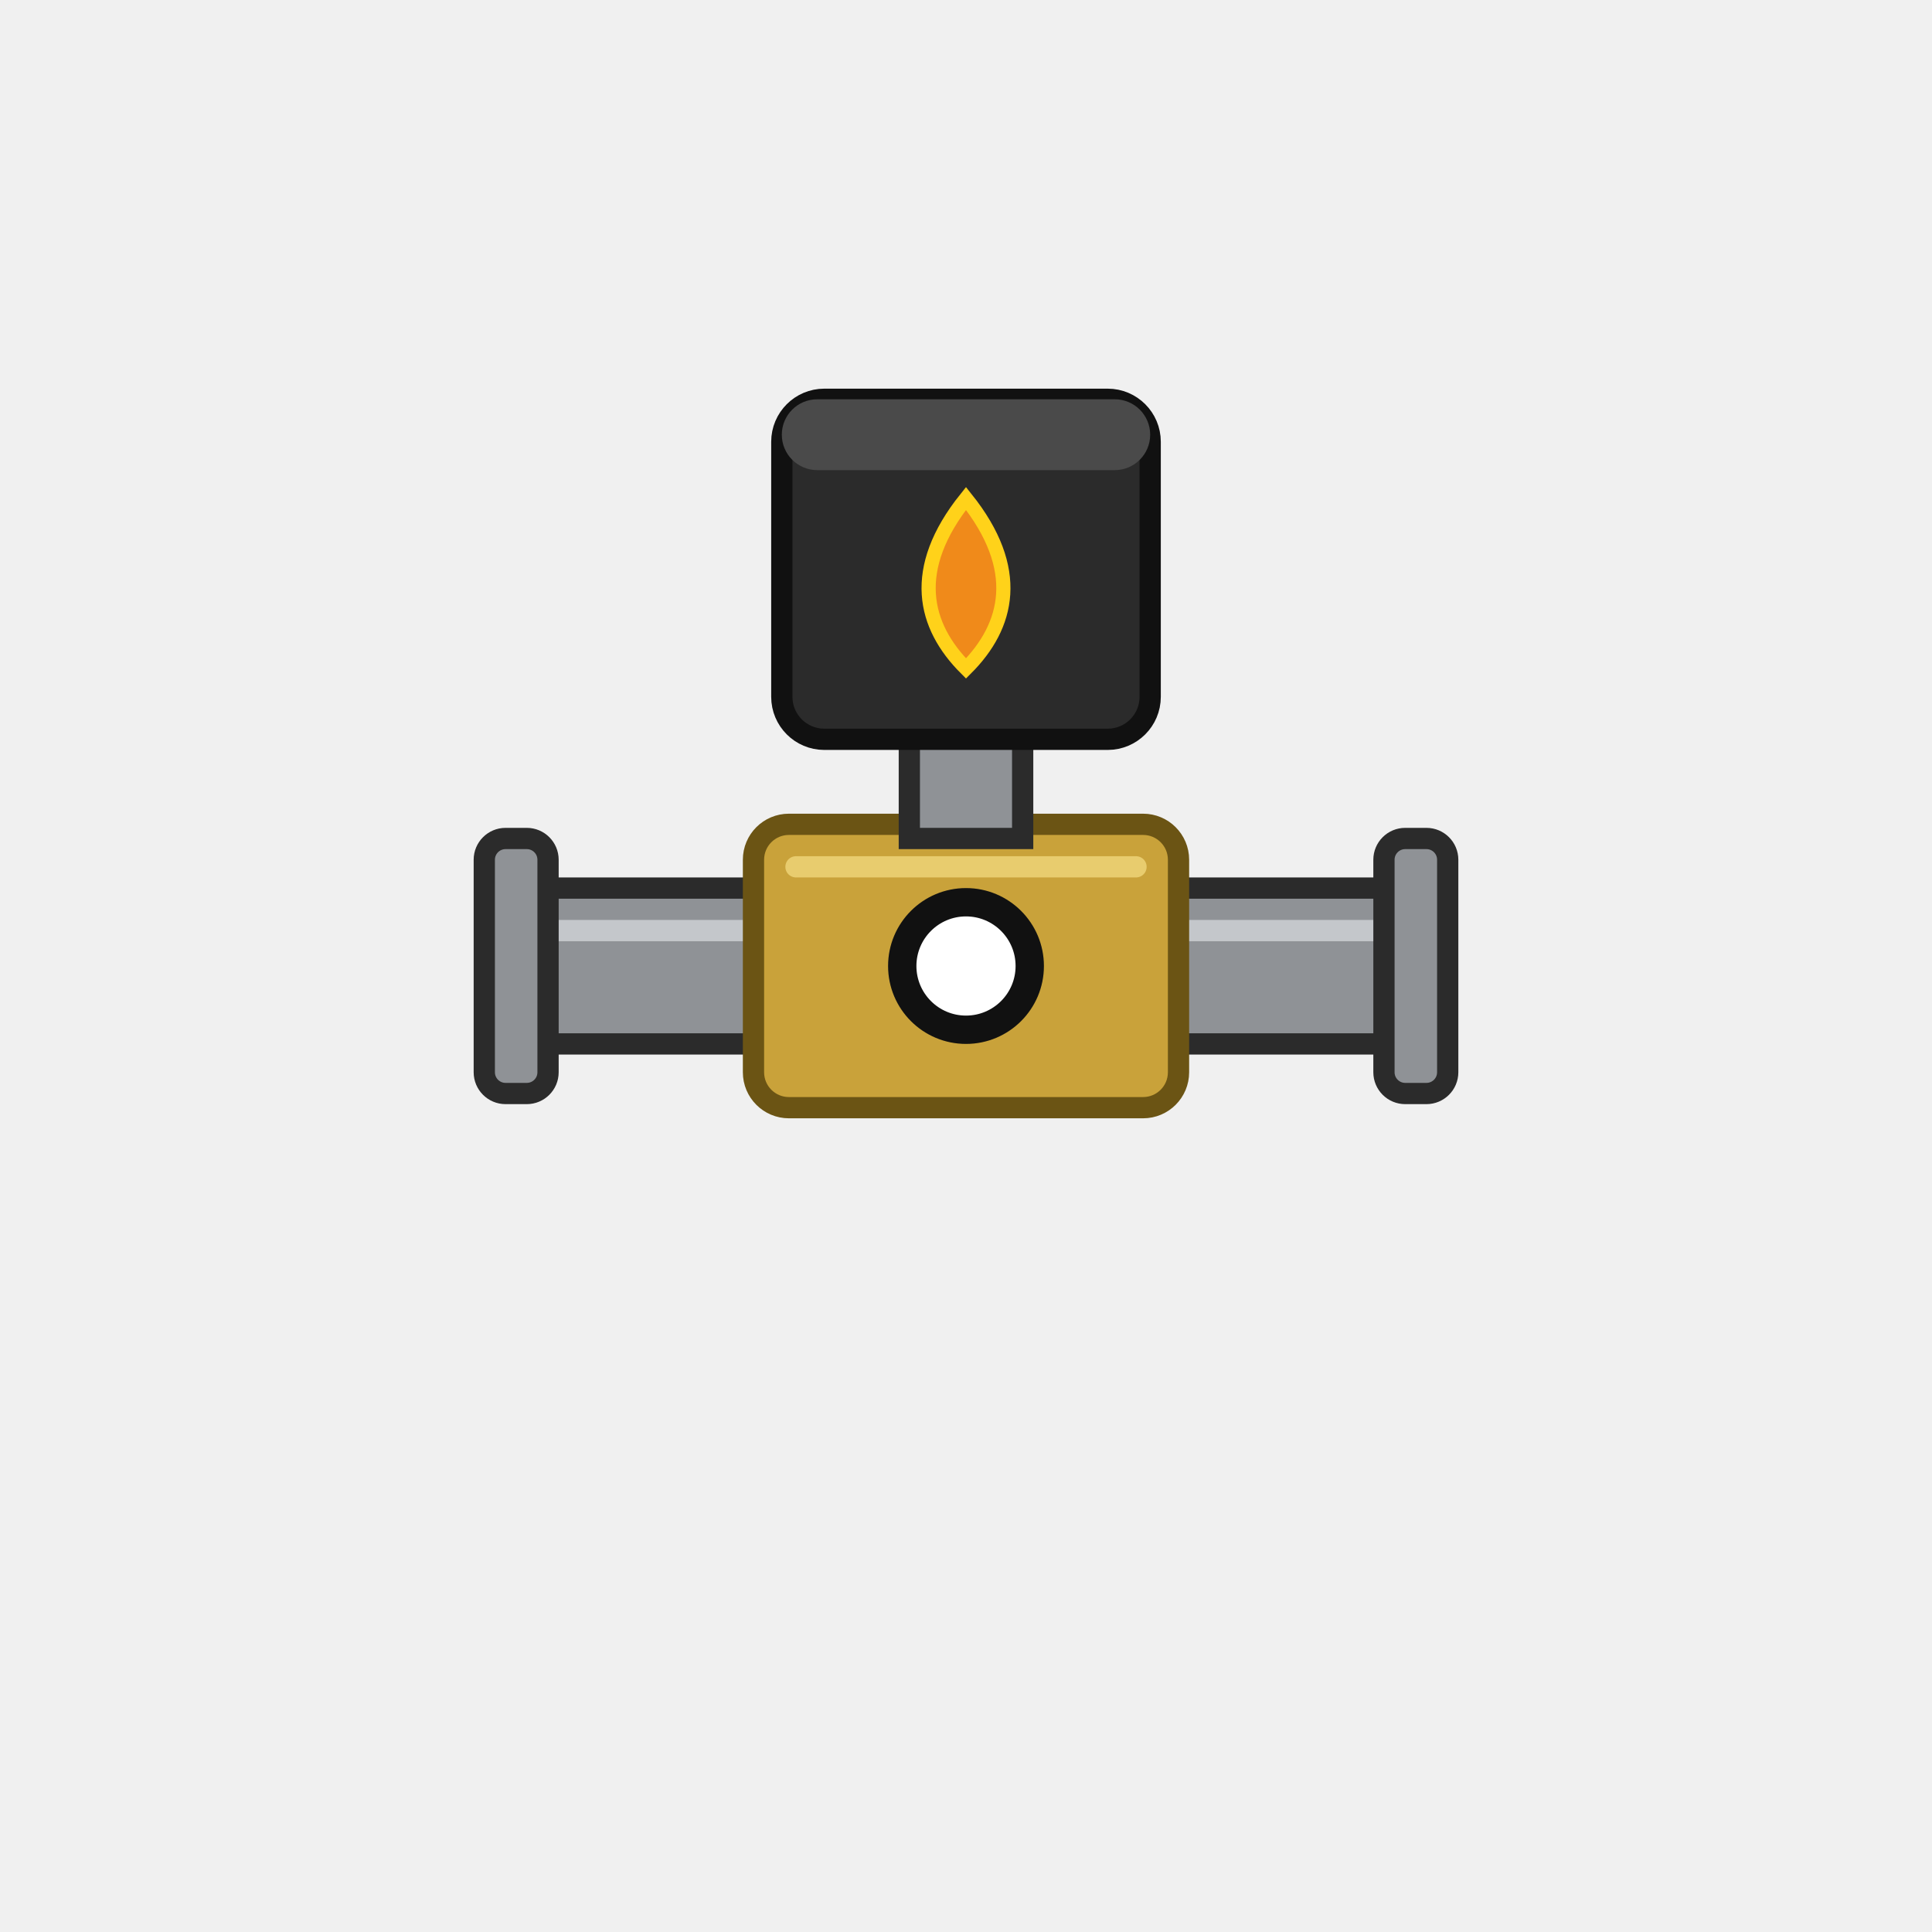
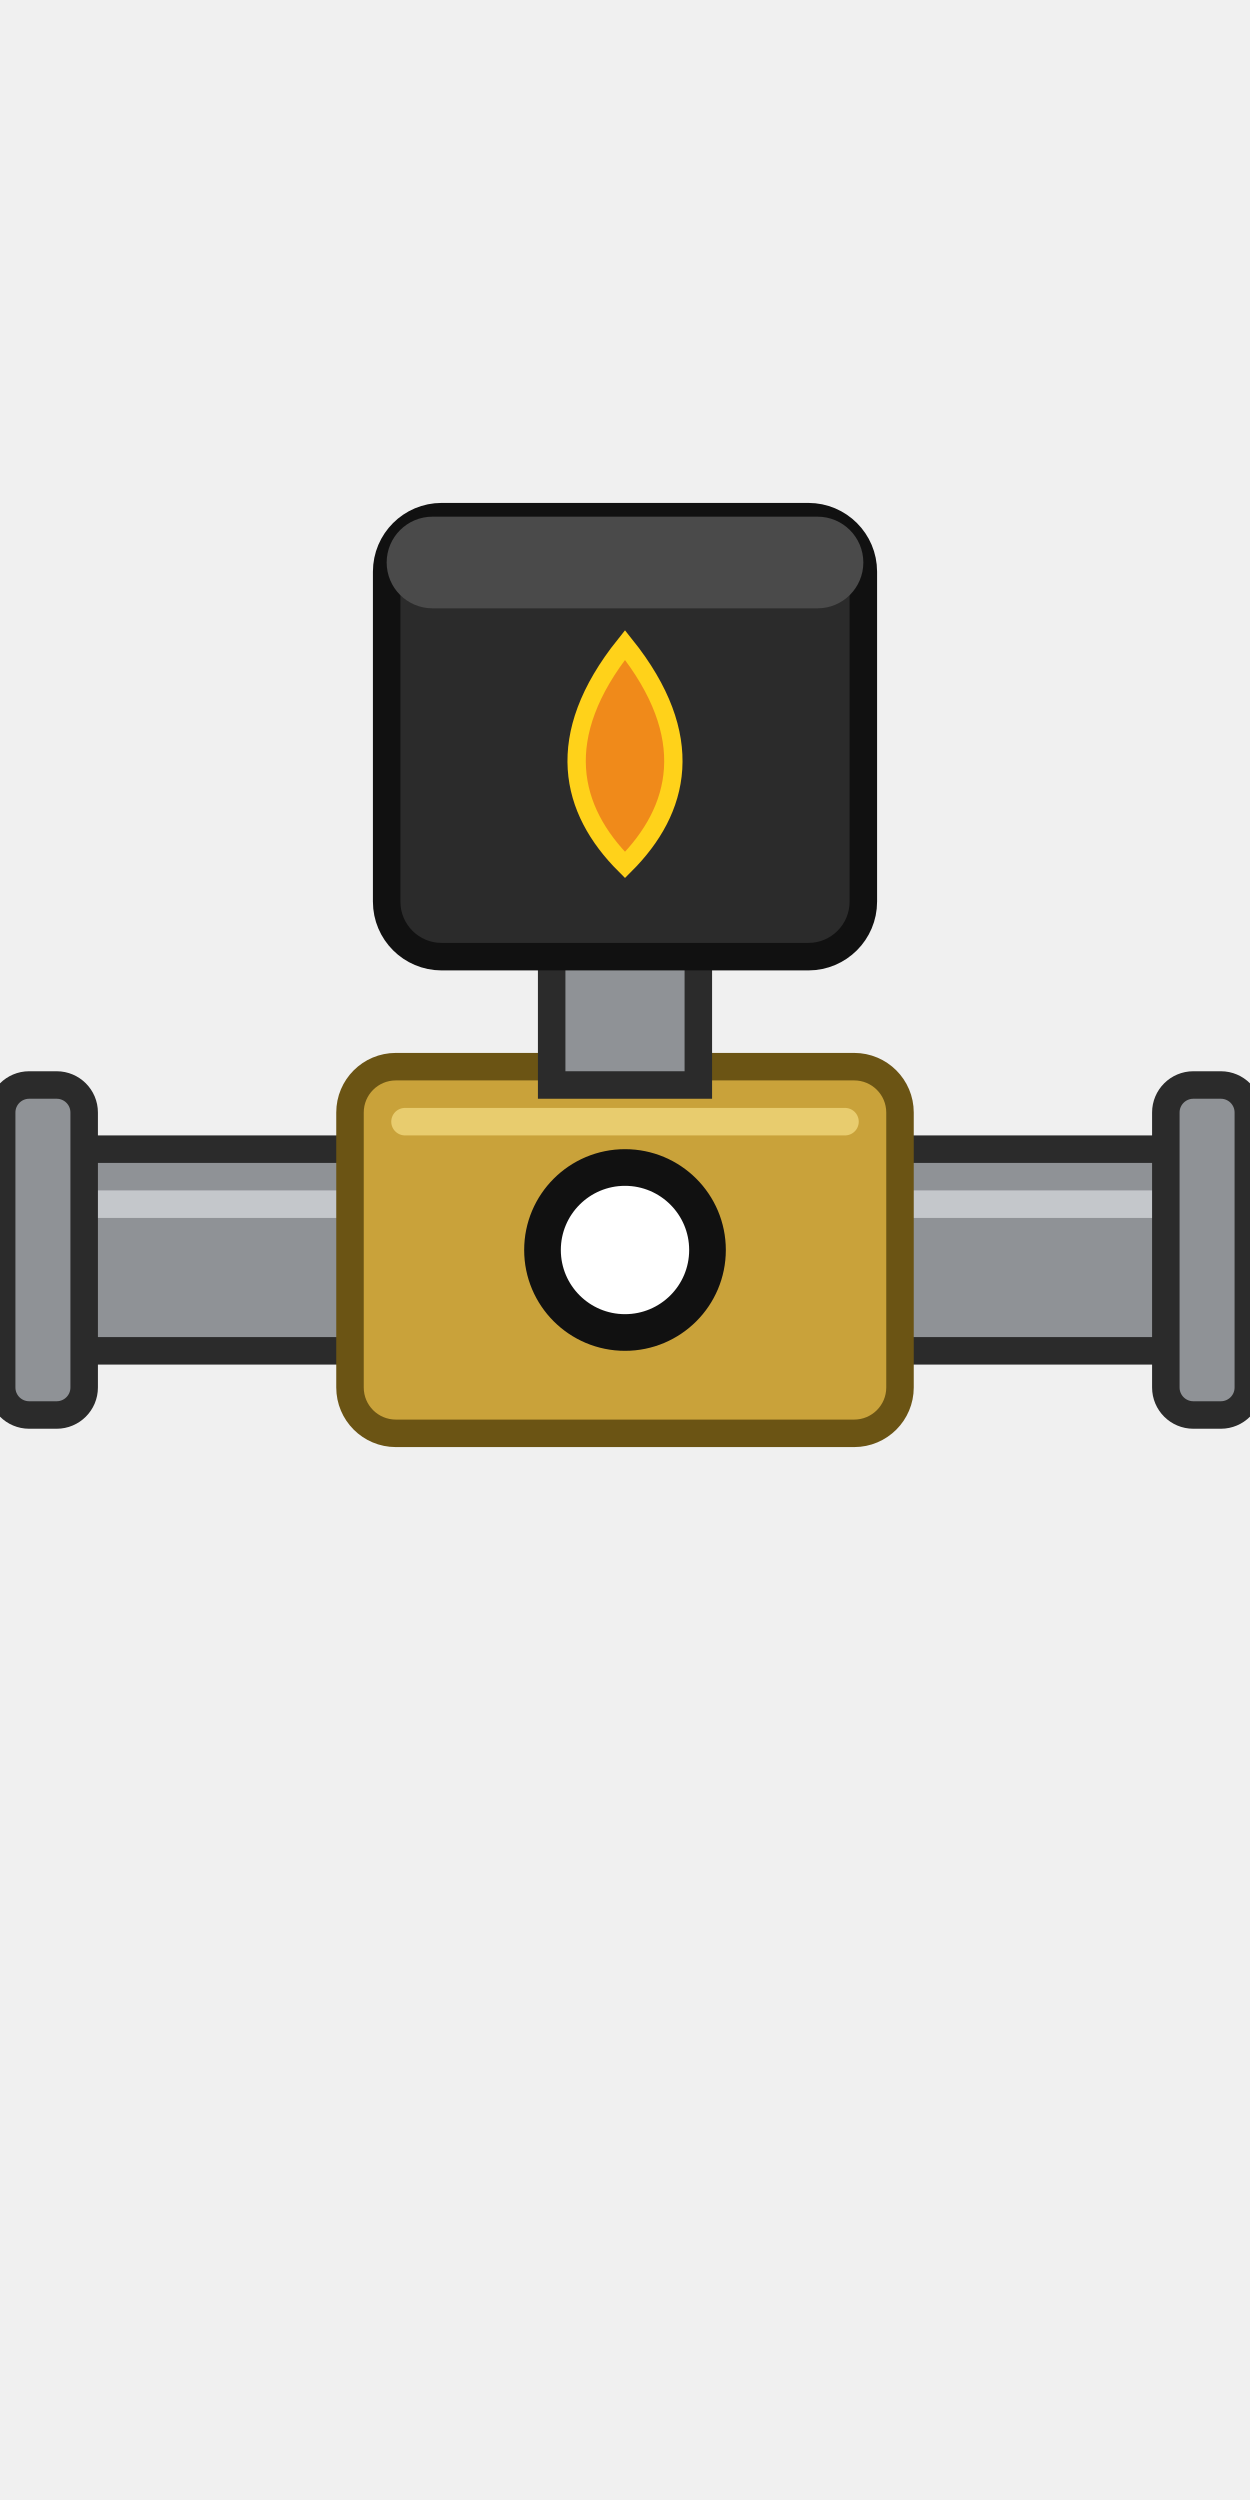
- <svg xmlns="http://www.w3.org/2000/svg" viewBox="0 0 300 300" data-valve-standard="1">
+ <svg xmlns="http://www.w3.org/2000/svg" viewBox="75 0 150 300" data-valve-standard="1">
  <g transform="translate(73 48.8) scale(1.1)">
    <g>
      <rect x="8" y="81" width="124" height="22" fill="#8f9296" stroke="#2b2b2b" stroke-width="3" />
      <path d="M10 87 H130" stroke="#c4c7cb" stroke-width="3" stroke-linecap="round" />
      <rect x="2" y="74" width="9" height="36" rx="3" fill="#8f9296" stroke="#2b2b2b" stroke-width="3" />
      <rect x="129" y="74" width="9" height="36" rx="3" fill="#8f9296" stroke="#2b2b2b" stroke-width="3" />
      <rect x="40" y="72" width="60" height="40" rx="5" fill="#c9a23a" stroke="#6b5414" stroke-width="3" />
      <path d="M46 78 H94" stroke="#e8cc6e" stroke-width="3" stroke-linecap="round" />
      <rect x="62" y="58" width="16" height="16" fill="#8f9296" stroke="#2b2b2b" stroke-width="3" />
      <circle cx="70" cy="92" r="9" fill="#ffffff" stroke="#111" stroke-width="4" />
      <rect x="44" y="12" width="52" height="48" rx="6" fill="#2b2b2b" stroke="#111" stroke-width="3" />
      <rect x="44" y="12" width="52" height="10" rx="5" fill="#4a4a4a" />
    </g>
    <path transform="translate(70 38)" d="M0 -12 C-8 -2 -6 6 0 12 C6 6 8 -2 0 -12 Z" fill="#f08a1a" stroke="#ffd21a" stroke-width="2" />
  </g>
</svg>
